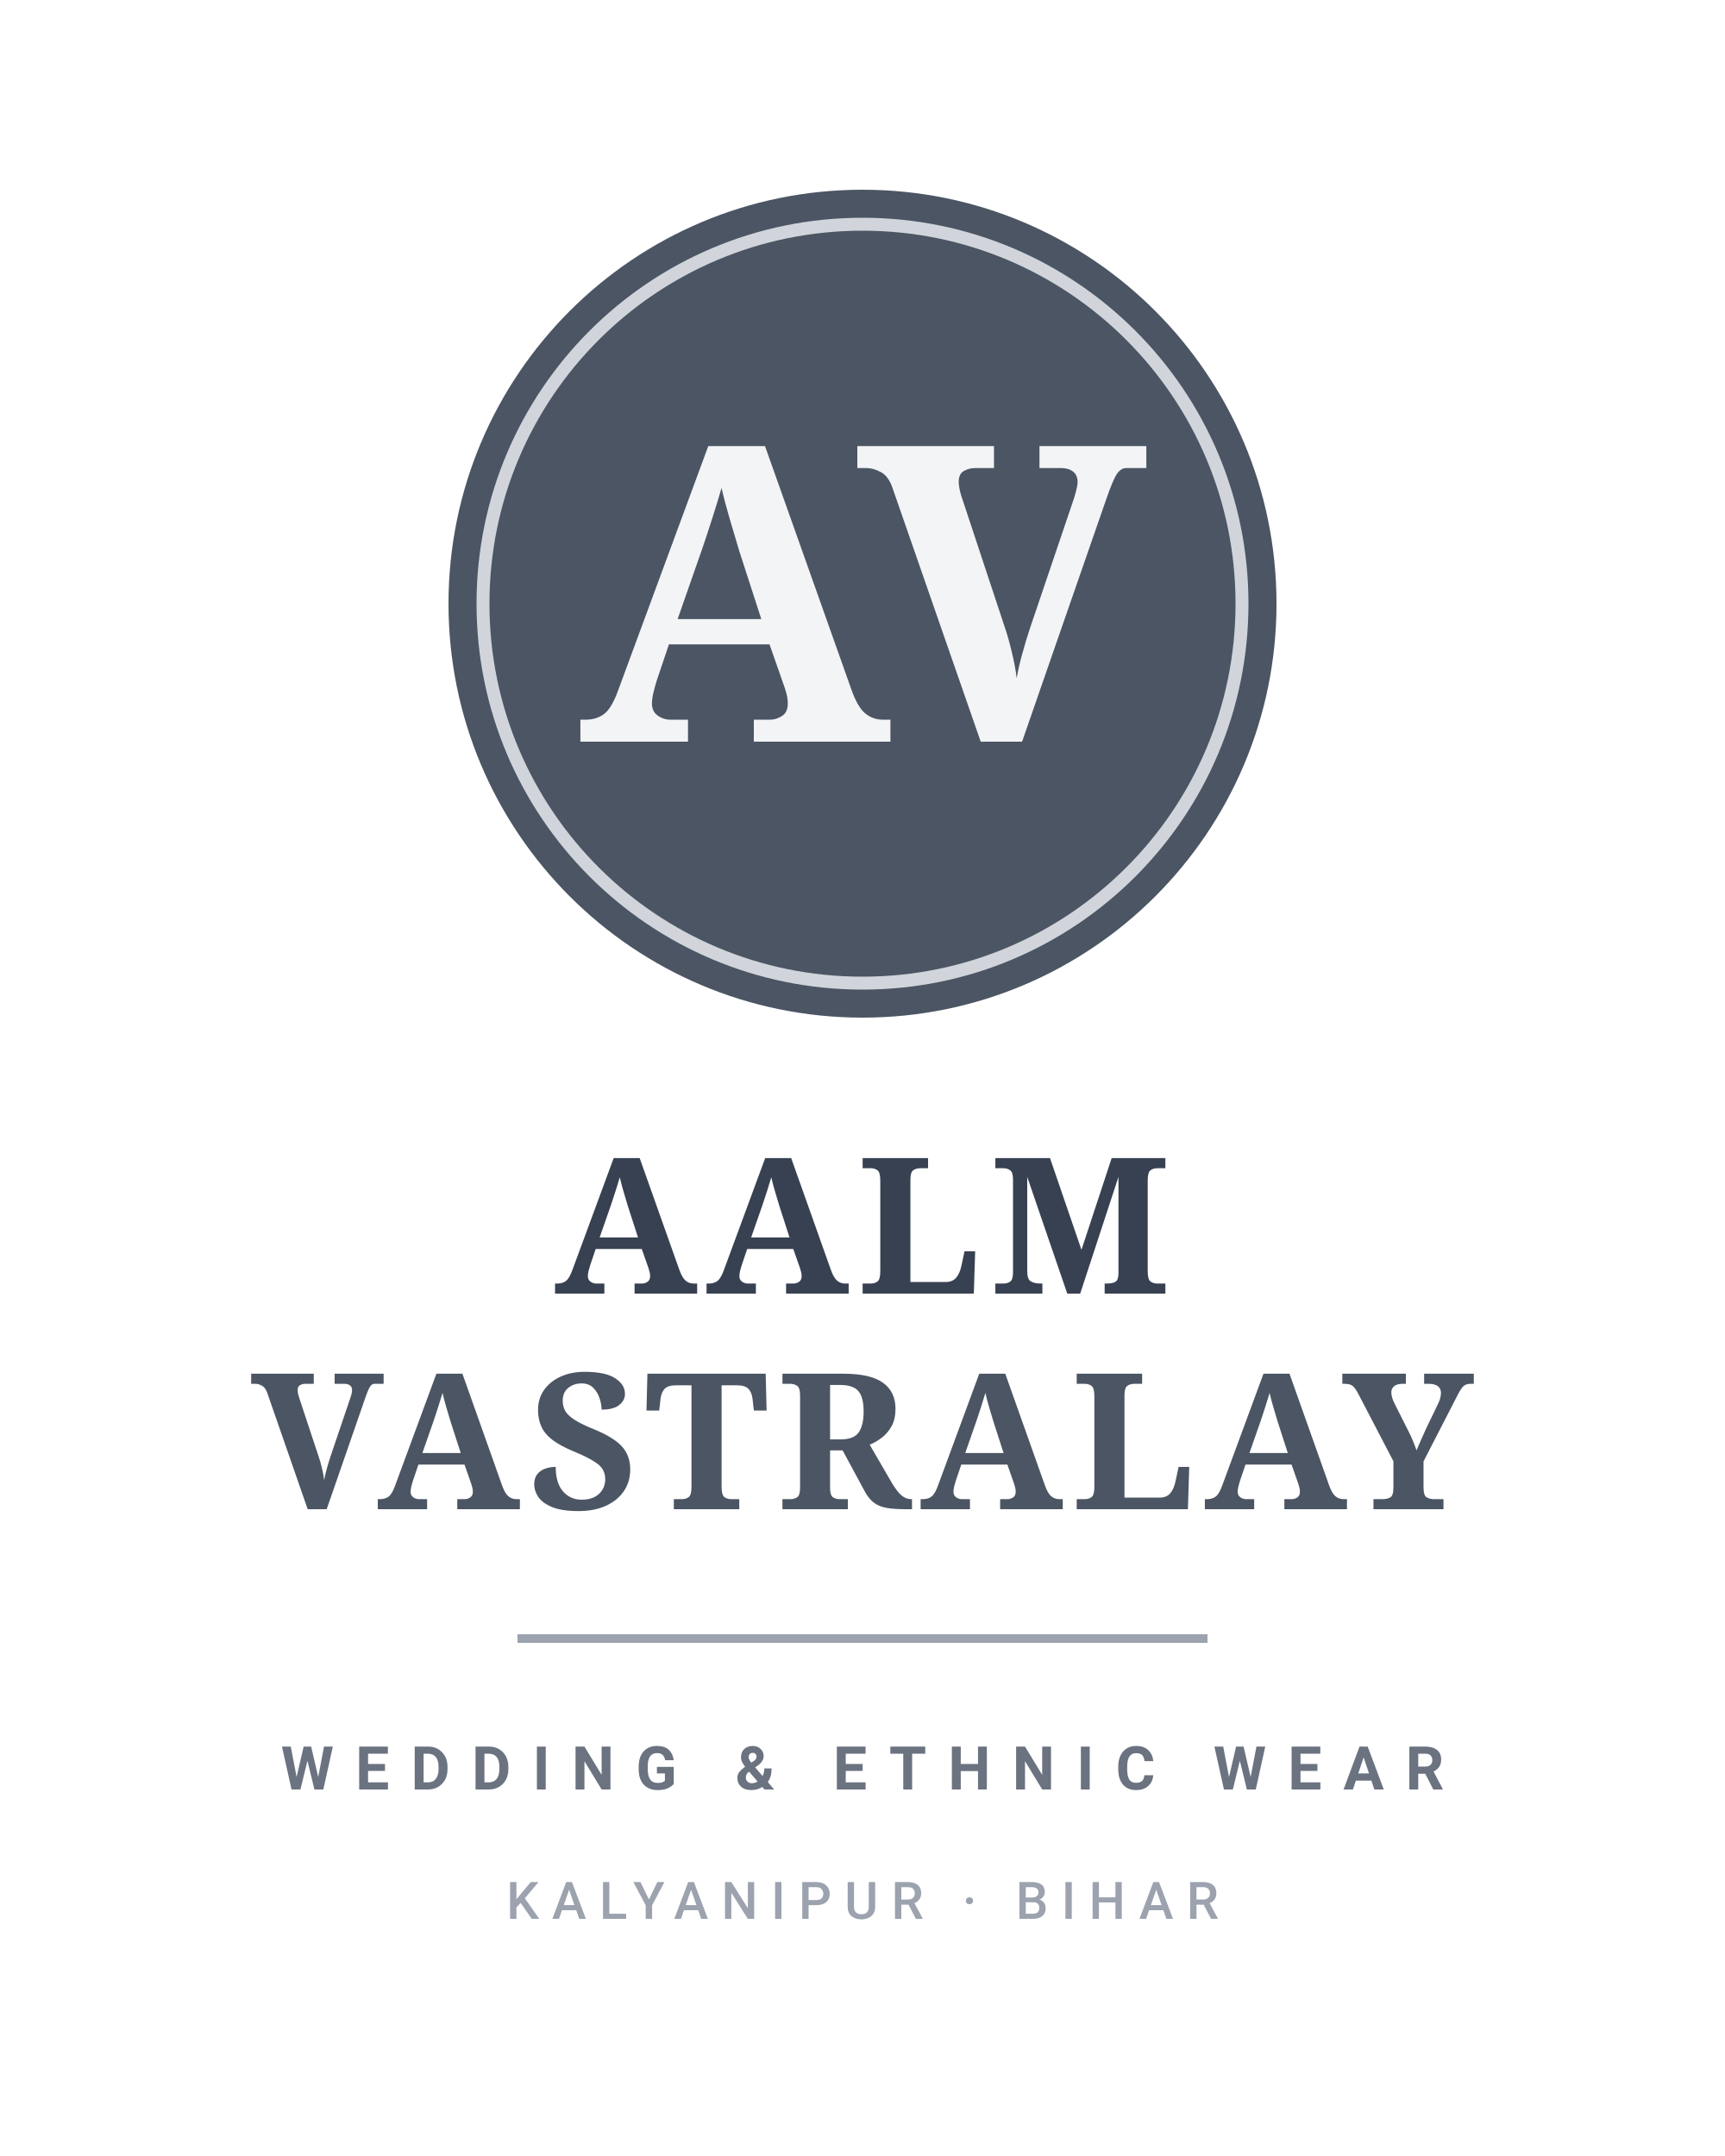
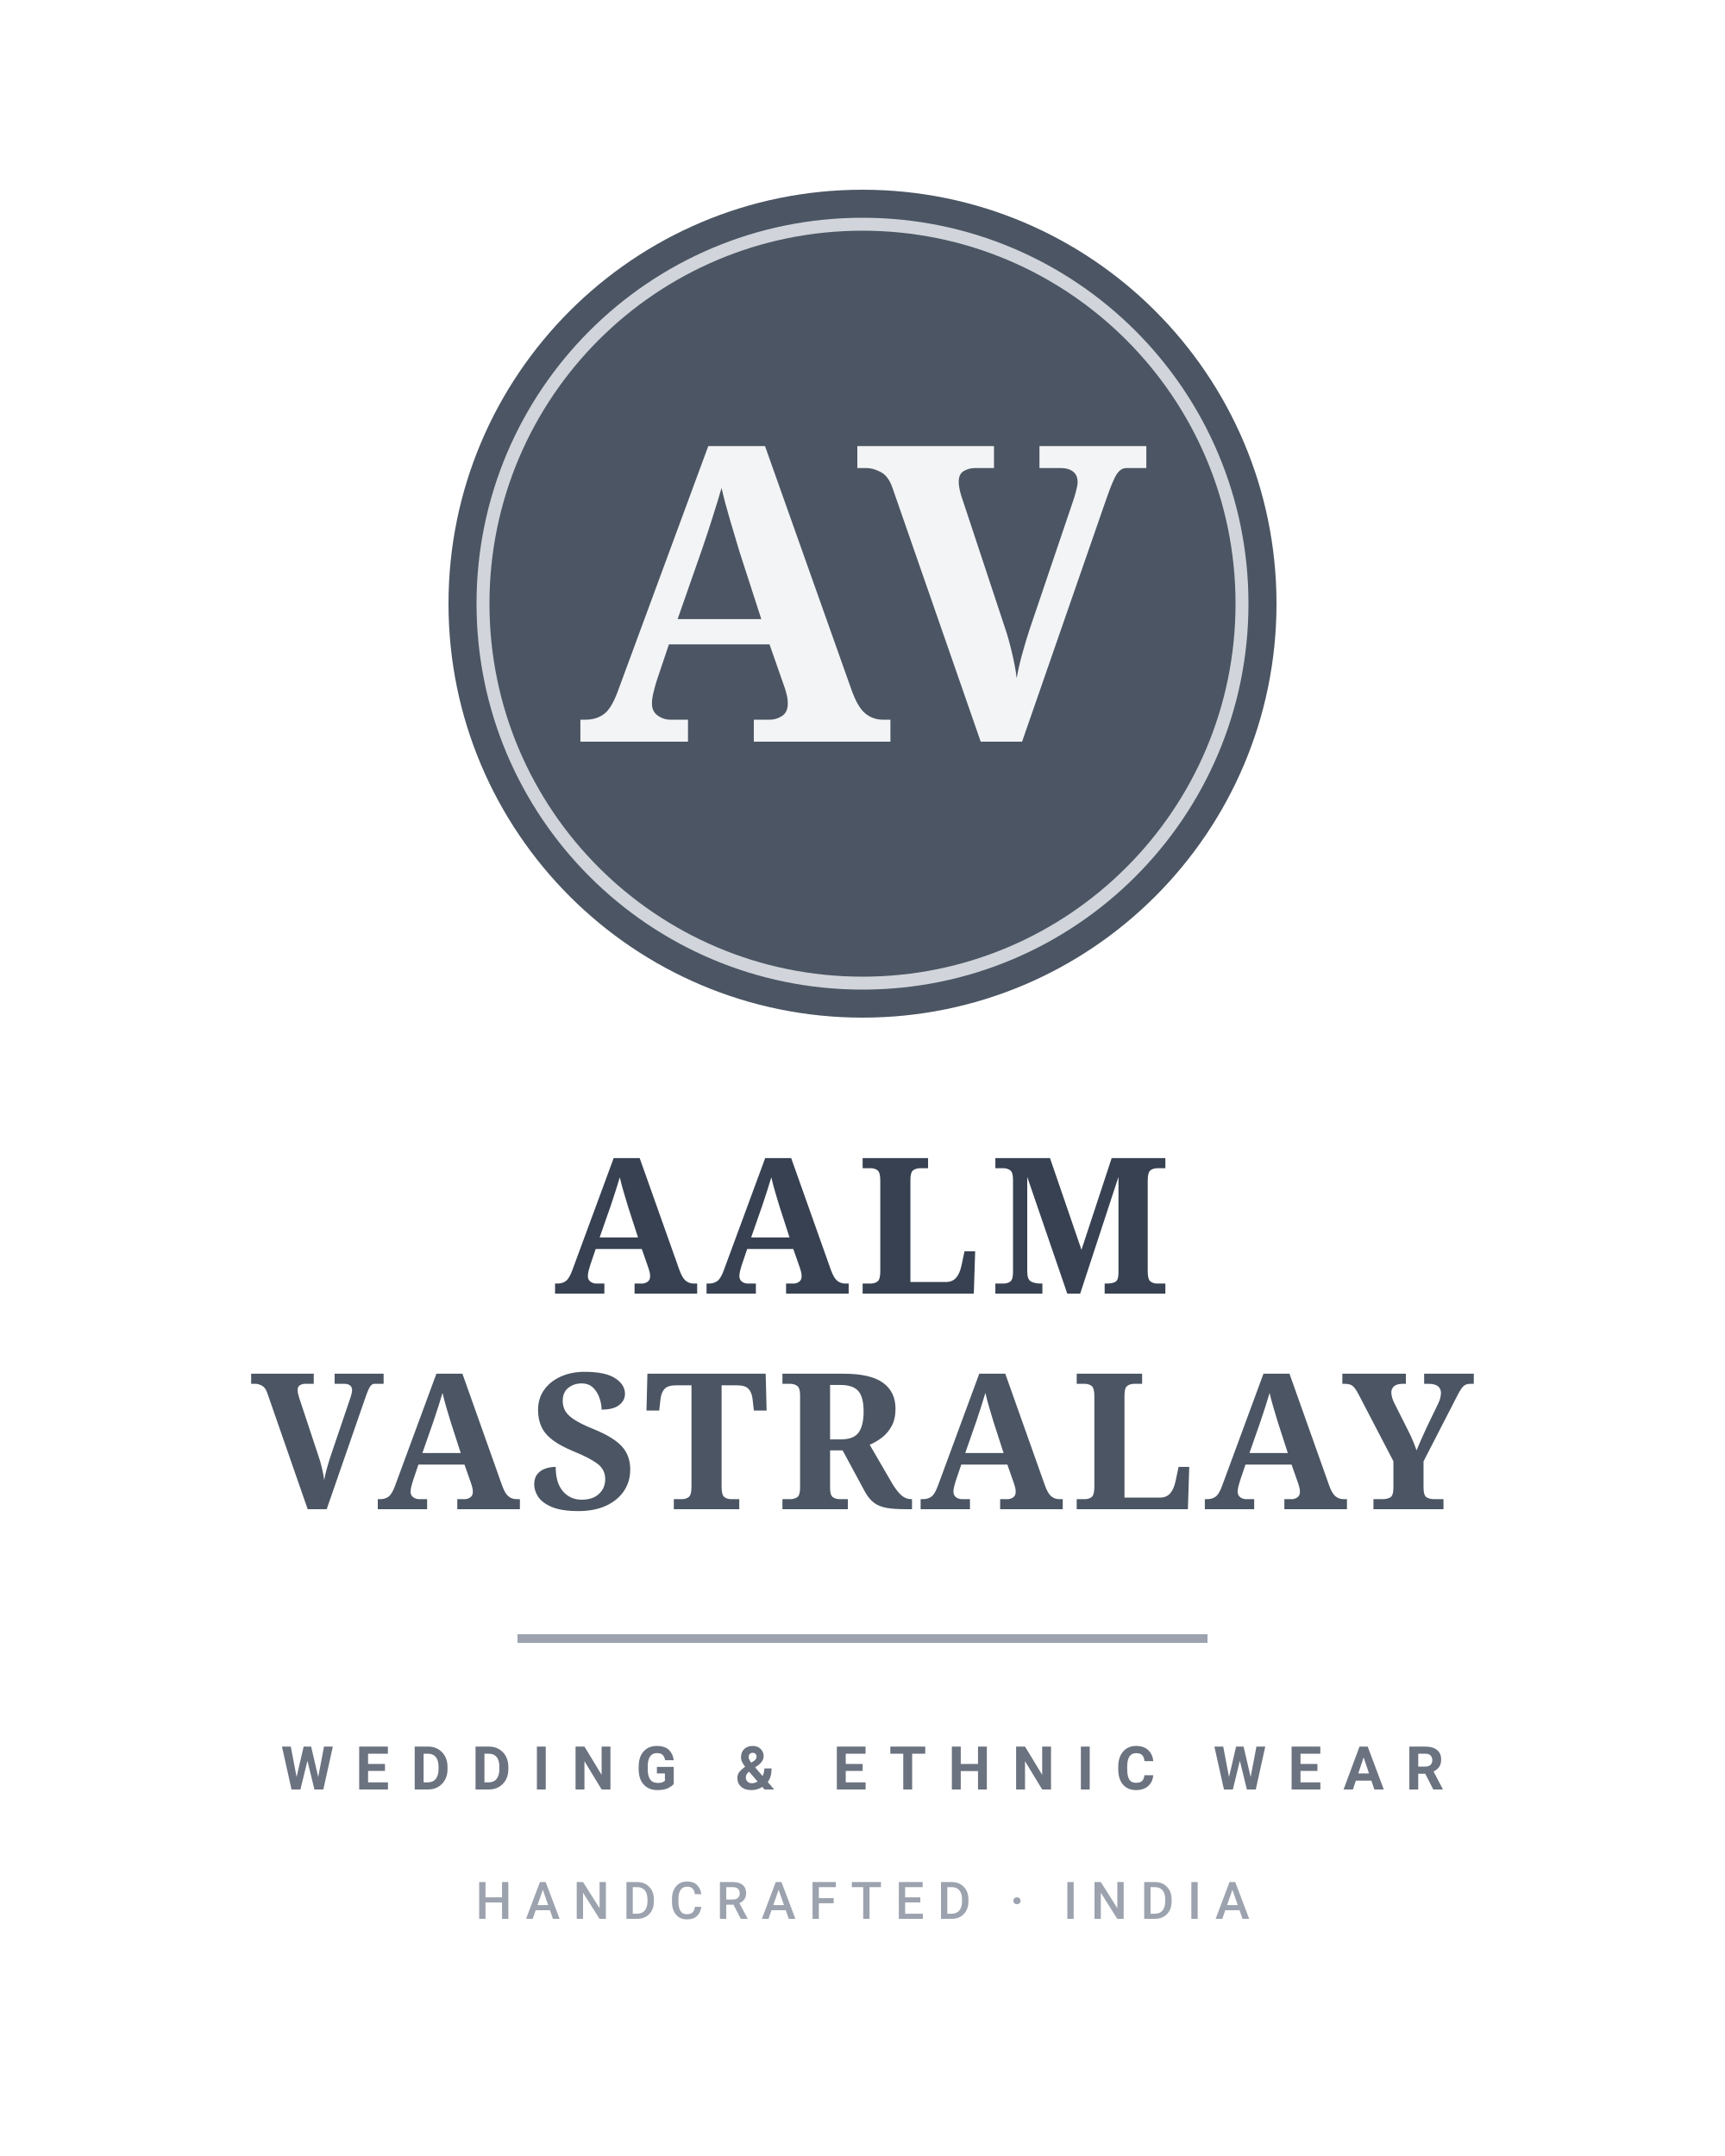
<svg xmlns="http://www.w3.org/2000/svg" width="400" height="500" viewBox="0 0 400 500" role="img" aria-label="Aalm Vastralay Secondary Stacked Logo Grayscale">
  <g transform="translate(100, 40)">
    <circle cx="100" cy="100" r="96" fill="#4B5563" />
    <circle cx="100" cy="100" r="88" fill="none" stroke="#D1D5DB" stroke-width="3" />
    <text x="100" y="132" font-family="Georgia, 'Playfair Display', serif" font-size="96" font-weight="bold" fill="#F3F4F6" text-anchor="middle">AV</text>
  </g>
  <text x="200" y="300" font-family="Georgia, 'Playfair Display', serif" font-size="44" font-weight="700" letter-spacing="2" fill="#374151" text-anchor="middle">
    AALM
  </text>
  <text x="200" y="350" font-family="Georgia, 'Playfair Display', serif" font-size="44" font-weight="700" letter-spacing="2" fill="#4B5563" text-anchor="middle">
    VASTRALAY
  </text>
  <line x1="120" y1="380" x2="280" y2="380" stroke="#9CA3AF" stroke-width="2" />
  <text x="200" y="415" font-family="-apple-system, BlinkMacSystemFont, 'Segoe UI', Roboto, sans-serif" font-size="14" font-weight="600" letter-spacing="5" fill="#6B7280" text-anchor="middle">
    WEDDING &amp; ETHNIC WEAR
  </text>
  <text x="200" y="445" font-family="-apple-system, BlinkMacSystemFont, 'Segoe UI', Roboto, sans-serif" font-size="12" font-weight="500" letter-spacing="3" fill="#9CA3AF" text-anchor="middle">
-     KALYANIPUR · BIHAR
+     HANDCRAFTED · INDIA
  </text>
</svg>
